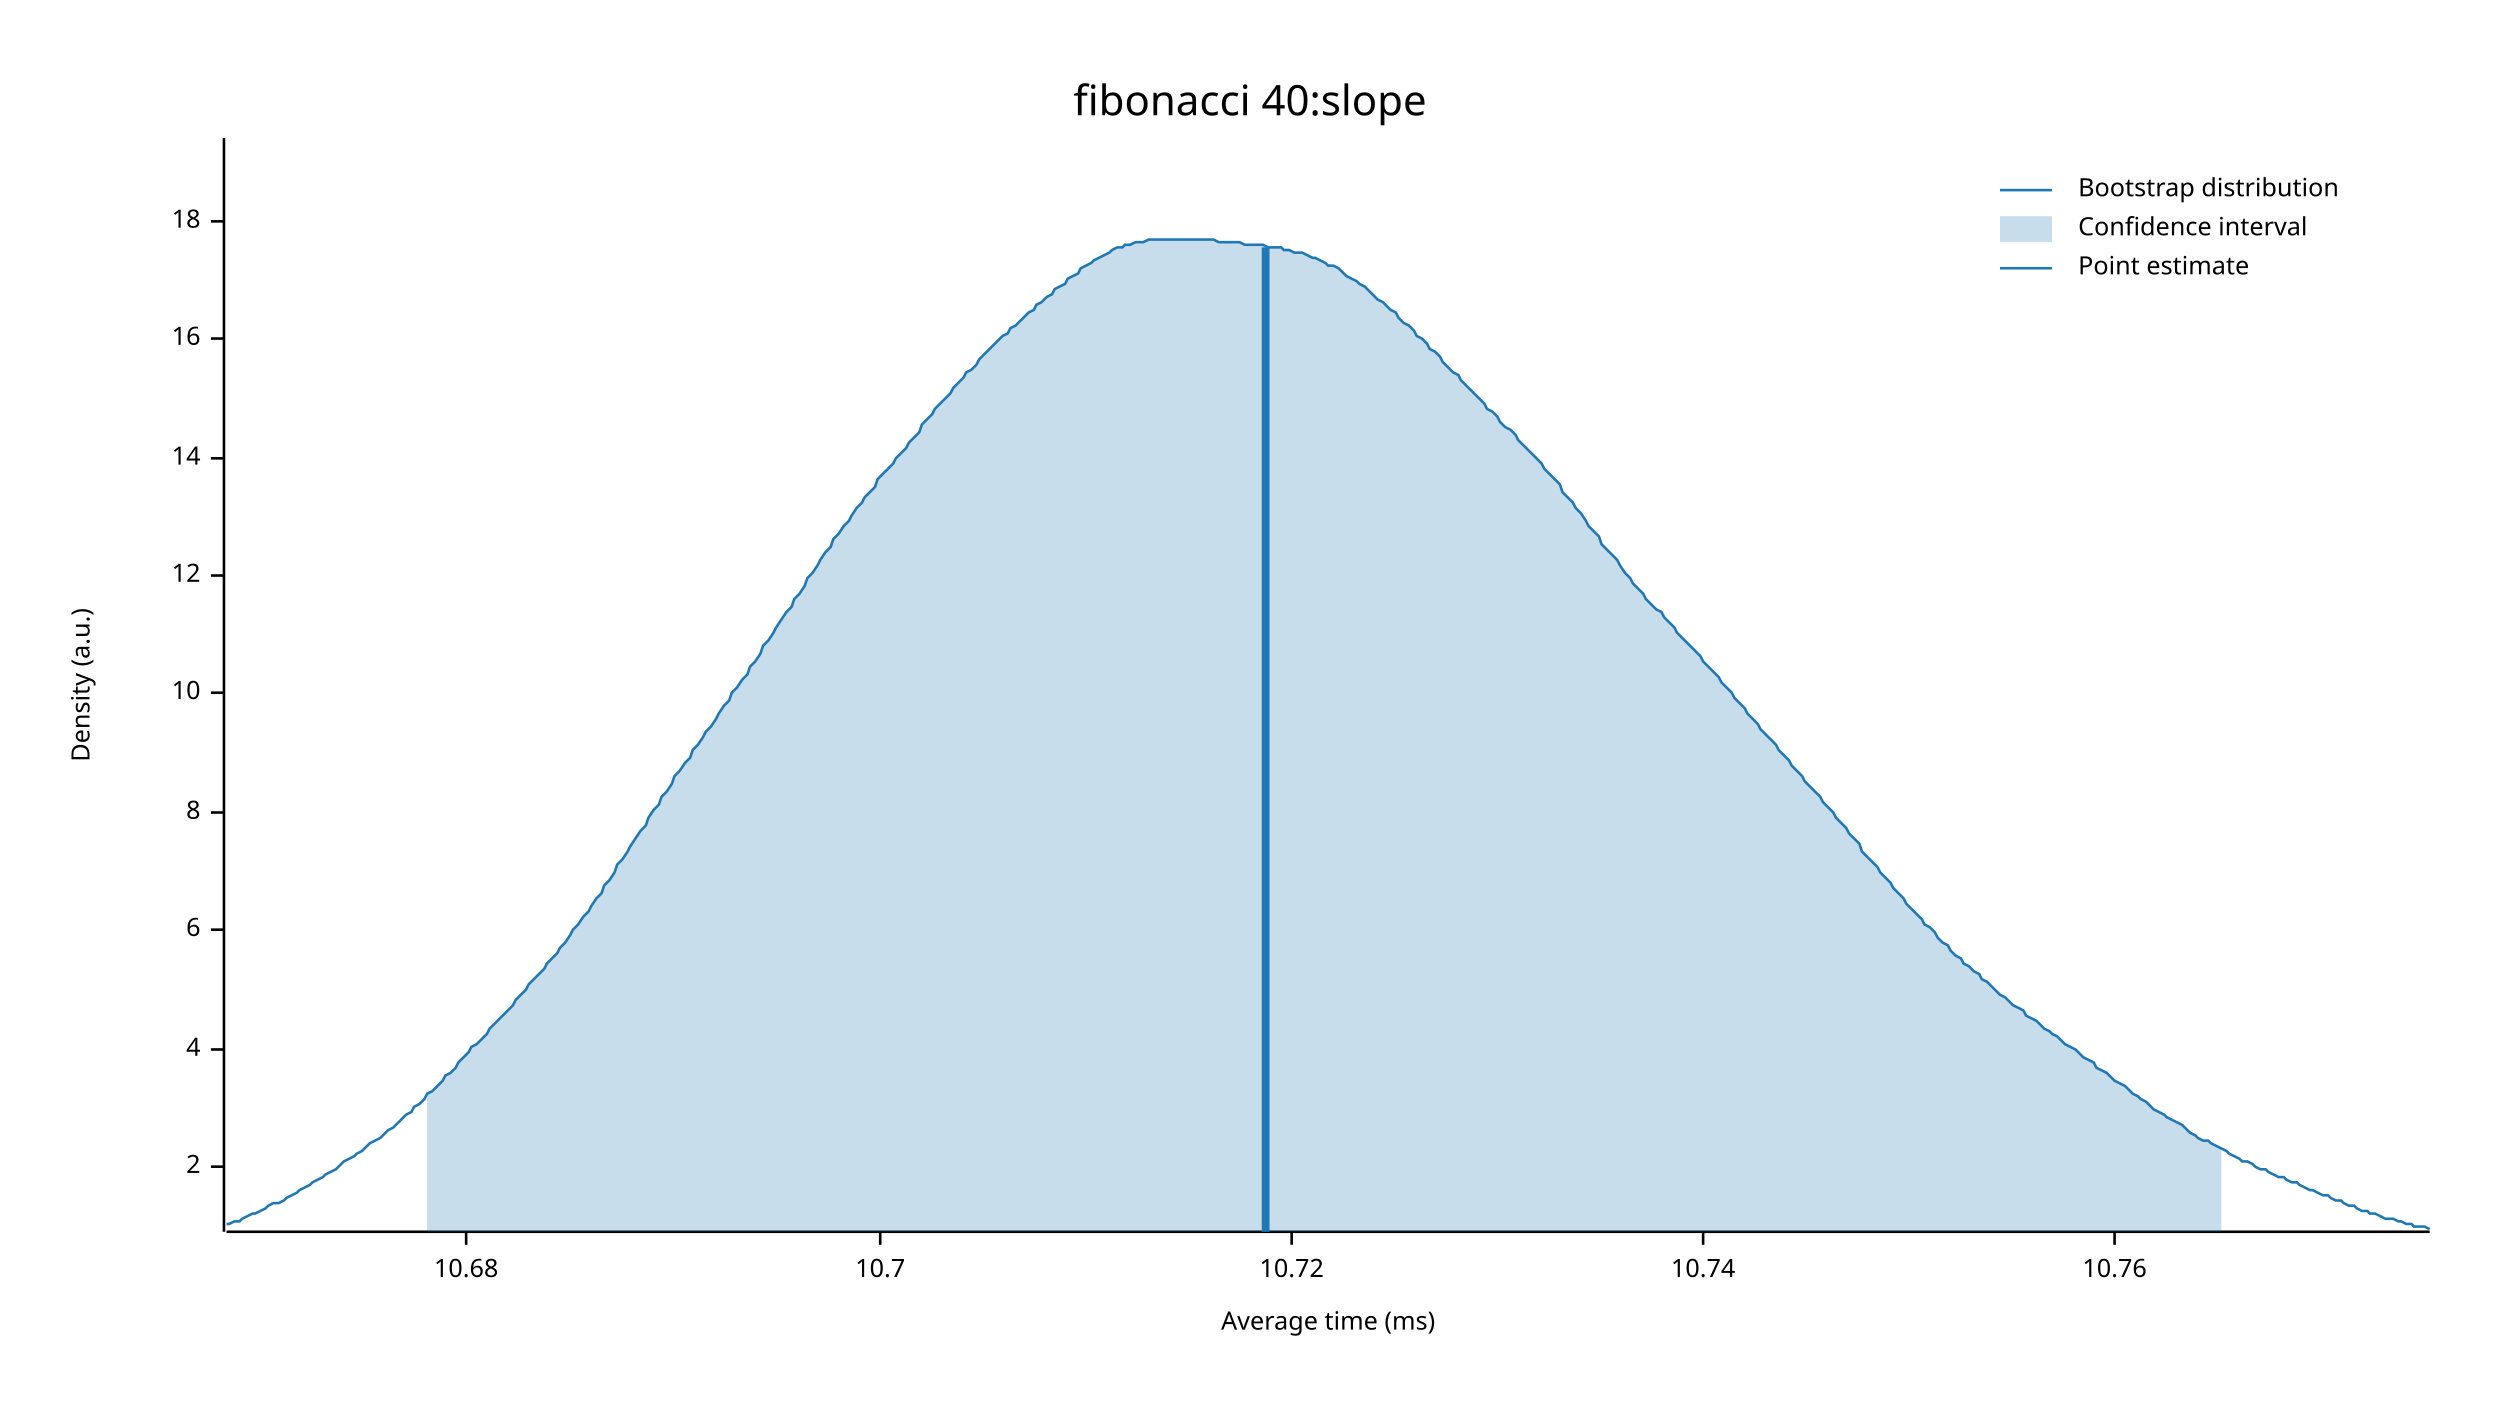
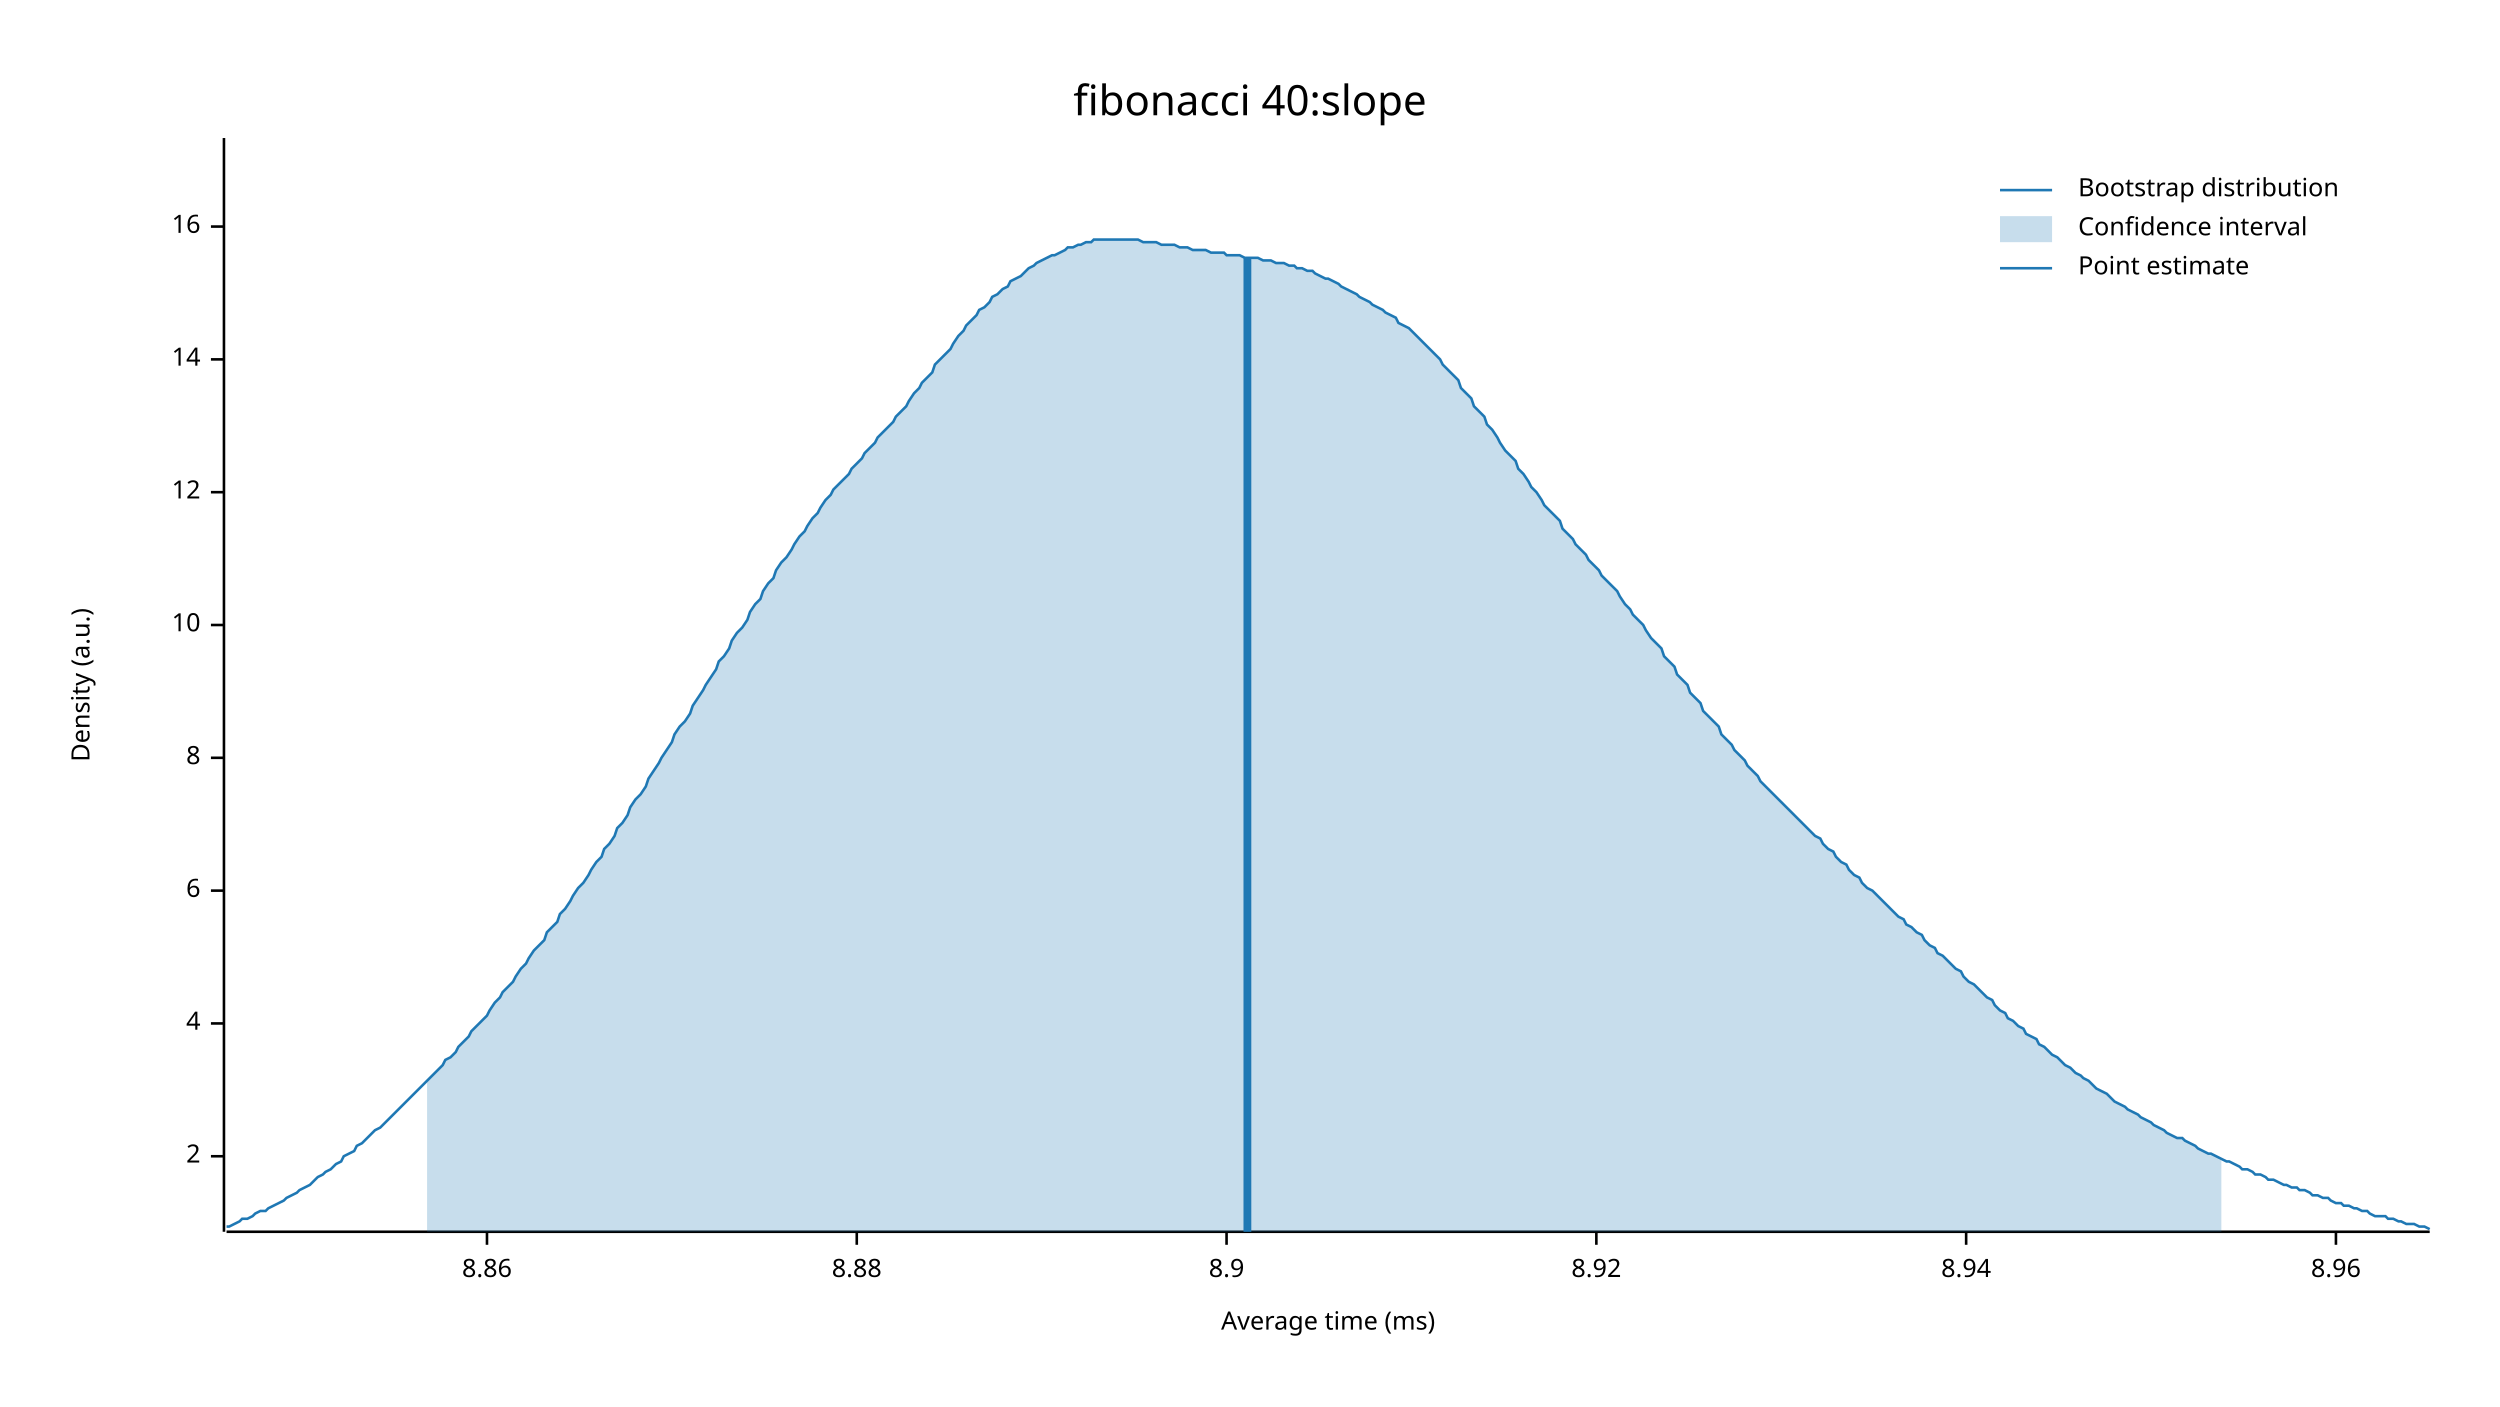
<svg xmlns="http://www.w3.org/2000/svg" width="960" height="540">
  <text x="480" y="32" dy="0.76em" text-anchor="middle" font-family="sans-serif" font-size="16.129" opacity="1" fill="#000000">
fibonacci 40:slope
</text>
  <text x="27" y="263" dy="0.76em" text-anchor="middle" font-family="sans-serif" font-size="9.677" opacity="1" fill="#000000" transform="rotate(270, 27, 263)">
Density (a.u.)
</text>
  <text x="510" y="513" dy="-0.5ex" text-anchor="middle" font-family="sans-serif" font-size="9.677" opacity="1" fill="#000000">
Average time (ms)
</text>
  <polyline fill="none" opacity="1" stroke="#000000" stroke-width="1" points="86,53 86,473 " />
-   <text x="77" y="448" dy="0.5ex" text-anchor="end" font-family="sans-serif" font-size="9.677" opacity="1" fill="#000000">
+   <text x="77" y="444" dy="0.5ex" text-anchor="end" font-family="sans-serif" font-size="9.677" opacity="1" fill="#000000">
2
</text>
-   <polyline fill="none" opacity="1" stroke="#000000" stroke-width="1" points="81,448 86,448 " />
-   <text x="77" y="403" dy="0.5ex" text-anchor="end" font-family="sans-serif" font-size="9.677" opacity="1" fill="#000000">
+   <polyline fill="none" opacity="1" stroke="#000000" stroke-width="1" points="81,444 86,444 " />
+   <text x="77" y="393" dy="0.5ex" text-anchor="end" font-family="sans-serif" font-size="9.677" opacity="1" fill="#000000">
4
</text>
-   <polyline fill="none" opacity="1" stroke="#000000" stroke-width="1" points="81,403 86,403 " />
-   <text x="77" y="357" dy="0.5ex" text-anchor="end" font-family="sans-serif" font-size="9.677" opacity="1" fill="#000000">
+   <polyline fill="none" opacity="1" stroke="#000000" stroke-width="1" points="81,393 86,393 " />
+   <text x="77" y="342" dy="0.5ex" text-anchor="end" font-family="sans-serif" font-size="9.677" opacity="1" fill="#000000">
6
</text>
-   <polyline fill="none" opacity="1" stroke="#000000" stroke-width="1" points="81,357 86,357 " />
-   <text x="77" y="312" dy="0.5ex" text-anchor="end" font-family="sans-serif" font-size="9.677" opacity="1" fill="#000000">
+   <polyline fill="none" opacity="1" stroke="#000000" stroke-width="1" points="81,342 86,342 " />
+   <text x="77" y="291" dy="0.5ex" text-anchor="end" font-family="sans-serif" font-size="9.677" opacity="1" fill="#000000">
8
</text>
-   <polyline fill="none" opacity="1" stroke="#000000" stroke-width="1" points="81,312 86,312 " />
-   <text x="77" y="266" dy="0.5ex" text-anchor="end" font-family="sans-serif" font-size="9.677" opacity="1" fill="#000000">
+   <polyline fill="none" opacity="1" stroke="#000000" stroke-width="1" points="81,291 86,291 " />
+   <text x="77" y="240" dy="0.5ex" text-anchor="end" font-family="sans-serif" font-size="9.677" opacity="1" fill="#000000">
10
</text>
-   <polyline fill="none" opacity="1" stroke="#000000" stroke-width="1" points="81,266 86,266 " />
-   <text x="77" y="221" dy="0.5ex" text-anchor="end" font-family="sans-serif" font-size="9.677" opacity="1" fill="#000000">
+   <polyline fill="none" opacity="1" stroke="#000000" stroke-width="1" points="81,240 86,240 " />
+   <text x="77" y="189" dy="0.5ex" text-anchor="end" font-family="sans-serif" font-size="9.677" opacity="1" fill="#000000">
12
</text>
-   <polyline fill="none" opacity="1" stroke="#000000" stroke-width="1" points="81,221 86,221 " />
-   <text x="77" y="176" dy="0.5ex" text-anchor="end" font-family="sans-serif" font-size="9.677" opacity="1" fill="#000000">
+   <polyline fill="none" opacity="1" stroke="#000000" stroke-width="1" points="81,189 86,189 " />
+   <text x="77" y="138" dy="0.5ex" text-anchor="end" font-family="sans-serif" font-size="9.677" opacity="1" fill="#000000">
14
</text>
-   <polyline fill="none" opacity="1" stroke="#000000" stroke-width="1" points="81,176 86,176 " />
-   <text x="77" y="130" dy="0.5ex" text-anchor="end" font-family="sans-serif" font-size="9.677" opacity="1" fill="#000000">
+   <polyline fill="none" opacity="1" stroke="#000000" stroke-width="1" points="81,138 86,138 " />
+   <text x="77" y="87" dy="0.5ex" text-anchor="end" font-family="sans-serif" font-size="9.677" opacity="1" fill="#000000">
16
</text>
-   <polyline fill="none" opacity="1" stroke="#000000" stroke-width="1" points="81,130 86,130 " />
-   <text x="77" y="85" dy="0.5ex" text-anchor="end" font-family="sans-serif" font-size="9.677" opacity="1" fill="#000000">
- 18
+   <polyline fill="none" opacity="1" stroke="#000000" stroke-width="1" points="81,87 86,87 " />
+   <polyline fill="none" opacity="1" stroke="#000000" stroke-width="1" points="87,473 933,473 " />
+   <text x="187" y="483" dy="0.76em" text-anchor="middle" font-family="sans-serif" font-size="9.677" opacity="1" fill="#000000">
+ 8.86
</text>
-   <polyline fill="none" opacity="1" stroke="#000000" stroke-width="1" points="81,85 86,85 " />
-   <polyline fill="none" opacity="1" stroke="#000000" stroke-width="1" points="87,473 933,473 " />
-   <text x="179" y="483" dy="0.76em" text-anchor="middle" font-family="sans-serif" font-size="9.677" opacity="1" fill="#000000">
- 10.68
+   <polyline fill="none" opacity="1" stroke="#000000" stroke-width="1" points="187,473 187,478 " />
+   <text x="329" y="483" dy="0.76em" text-anchor="middle" font-family="sans-serif" font-size="9.677" opacity="1" fill="#000000">
+ 8.88
</text>
-   <polyline fill="none" opacity="1" stroke="#000000" stroke-width="1" points="179,473 179,478 " />
-   <text x="338" y="483" dy="0.76em" text-anchor="middle" font-family="sans-serif" font-size="9.677" opacity="1" fill="#000000">
- 10.7
+   <polyline fill="none" opacity="1" stroke="#000000" stroke-width="1" points="329,473 329,478 " />
+   <text x="471" y="483" dy="0.76em" text-anchor="middle" font-family="sans-serif" font-size="9.677" opacity="1" fill="#000000">
+ 8.9
</text>
-   <polyline fill="none" opacity="1" stroke="#000000" stroke-width="1" points="338,473 338,478 " />
-   <text x="496" y="483" dy="0.76em" text-anchor="middle" font-family="sans-serif" font-size="9.677" opacity="1" fill="#000000">
- 10.72
+   <polyline fill="none" opacity="1" stroke="#000000" stroke-width="1" points="471,473 471,478 " />
+   <text x="613" y="483" dy="0.76em" text-anchor="middle" font-family="sans-serif" font-size="9.677" opacity="1" fill="#000000">
+ 8.92
</text>
-   <polyline fill="none" opacity="1" stroke="#000000" stroke-width="1" points="496,473 496,478 " />
-   <text x="654" y="483" dy="0.76em" text-anchor="middle" font-family="sans-serif" font-size="9.677" opacity="1" fill="#000000">
- 10.74
+   <polyline fill="none" opacity="1" stroke="#000000" stroke-width="1" points="613,473 613,478 " />
+   <text x="755" y="483" dy="0.76em" text-anchor="middle" font-family="sans-serif" font-size="9.677" opacity="1" fill="#000000">
+ 8.94
</text>
-   <polyline fill="none" opacity="1" stroke="#000000" stroke-width="1" points="654,473 654,478 " />
-   <text x="812" y="483" dy="0.76em" text-anchor="middle" font-family="sans-serif" font-size="9.677" opacity="1" fill="#000000">
- 10.76
+   <polyline fill="none" opacity="1" stroke="#000000" stroke-width="1" points="755,473 755,478 " />
+   <text x="897" y="483" dy="0.76em" text-anchor="middle" font-family="sans-serif" font-size="9.677" opacity="1" fill="#000000">
+ 8.96
</text>
-   <polyline fill="none" opacity="1" stroke="#000000" stroke-width="1" points="812,473 812,478 " />
-   <polyline fill="none" opacity="1" stroke="#1F78B4" stroke-width="1" points="87,470 88,470 90,469 92,469 93,468 95,467 97,466 98,466 100,465 102,464 103,463 105,462 107,462 109,461 110,460 112,459 114,458 115,457 117,456 119,455 120,454 122,453 124,452 125,451 127,450 129,449 131,447 132,446 134,445 136,444 137,443 139,442 141,440 142,439 144,438 146,437 148,435 149,434 151,433 153,431 154,430 156,428 158,427 159,425 161,424 163,422 164,420 166,419 168,417 170,415 171,413 173,412 175,410 176,408 178,406 180,404 181,402 183,401 185,399 187,397 188,395 190,393 192,391 193,390 195,388 197,386 198,384 200,382 202,380 203,378 205,376 207,374 209,372 210,370 212,368 214,366 215,364 217,362 219,359 220,357 222,355 224,352 226,350 227,348 229,345 231,343 232,340 234,338 236,335 237,332 239,330 241,327 242,325 244,322 246,319 248,317 249,314 251,311 253,309 254,306 256,304 258,301 259,298 261,296 263,293 265,291 266,288 268,286 270,283 271,281 273,279 275,276 276,274 278,271 280,269 281,266 283,264 285,261 287,259 288,256 290,254 292,251 293,248 295,246 297,243 298,241 300,238 302,235 304,233 305,230 307,228 309,225 310,222 312,220 314,217 315,215 317,212 319,210 320,207 322,205 324,202 326,200 327,198 329,195 331,193 332,191 334,189 336,187 337,184 339,182 341,180 343,178 344,176 346,174 348,172 349,170 351,168 353,166 354,163 356,161 358,159 359,157 361,155 363,153 365,151 366,149 368,147 370,145 371,143 373,142 375,140 376,138 378,136 380,134 381,133 383,131 385,129 387,128 388,126 390,125 392,123 393,122 395,120 397,119 398,117 400,116 402,114 404,113 405,111 407,110 409,109 410,107 412,106 414,105 415,103 417,102 419,101 420,100 422,99 424,98 426,97 427,96 429,95 431,95 432,94 434,94 436,93 437,93 439,93 441,92 443,92 444,92 446,92 448,92 449,92 451,92 453,92 454,92 456,92 458,92 459,92 461,92 463,92 465,92 466,92 468,93 470,93 471,93 473,93 475,93 476,93 478,94 480,94 482,94 483,94 485,94 487,95 488,95 490,95 492,95 493,96 495,96 497,97 498,97 500,97 502,98 504,99 505,99 507,100 509,101 510,102 512,102 514,103 515,104 517,106 519,107 521,108 522,109 524,110 526,112 527,113 529,115 531,116 532,117 534,119 536,120 537,122 539,124 541,125 543,127 544,129 546,130 548,132 549,134 551,135 553,137 554,139 556,141 558,143 560,144 561,146 563,148 565,150 566,151 568,153 570,155 571,157 573,158 575,160 576,162 578,164 580,165 582,167 583,169 585,171 587,173 588,174 590,176 592,178 593,180 595,182 597,184 599,186 600,189 602,191 604,193 605,195 607,197 609,200 610,202 612,204 614,206 615,209 617,211 619,213 621,215 622,217 624,220 626,222 627,224 629,226 631,228 632,230 634,232 636,234 638,235 639,237 641,239 643,241 644,243 646,245 648,247 649,248 651,250 653,252 654,254 656,256 658,258 660,260 661,262 663,264 665,266 666,268 668,270 670,272 671,274 673,276 675,278 676,280 678,282 680,284 682,286 683,288 685,290 687,292 688,294 690,296 692,298 693,300 695,302 697,304 699,306 700,308 702,310 704,312 705,314 707,316 709,318 710,320 712,322 714,324 715,327 717,329 719,331 721,333 722,335 724,337 726,339 727,341 729,343 731,345 732,347 734,349 736,351 738,353 739,355 741,356 743,358 744,360 746,362 748,363 749,365 751,367 753,368 754,370 756,371 758,373 760,374 761,376 763,377 765,379 766,380 768,382 770,383 771,384 773,386 775,387 777,388 778,390 780,391 782,392 783,393 785,395 787,396 788,397 790,398 792,400 793,401 795,402 797,403 799,405 800,406 802,407 804,408 805,410 807,411 809,412 810,413 812,415 814,416 816,417 817,418 819,420 821,421 822,422 824,423 826,425 827,426 829,427 831,428 832,429 834,430 836,431 838,432 839,433 841,435 843,436 844,437 846,438 848,438 849,439 851,440 853,441 855,442 856,443 858,444 860,445 861,446 863,446 865,447 866,448 868,449 870,449 871,450 873,451 875,452 877,452 878,453 880,454 882,454 883,455 885,456 887,457 888,457 890,458 892,459 894,459 895,460 897,461 899,461 900,462 902,463 904,463 905,464 907,465 909,465 910,466 912,466 914,467 916,468 917,468 919,468 921,469 922,469 924,470 926,470 927,471 929,471 931,471 933,472 " />
-   <polygon opacity="0.25" fill="#1F78B4" points="164,420 166,419 168,417 170,415 171,413 173,412 175,410 176,408 178,406 180,404 181,402 183,401 185,399 187,397 188,395 190,393 192,391 193,390 195,388 197,386 198,384 200,382 202,380 203,378 205,376 207,374 209,372 210,370 212,368 214,366 215,364 217,362 219,359 220,357 222,355 224,352 226,350 227,348 229,345 231,343 232,340 234,338 236,335 237,332 239,330 241,327 242,325 244,322 246,319 248,317 249,314 251,311 253,309 254,306 256,304 258,301 259,298 261,296 263,293 265,291 266,288 268,286 270,283 271,281 273,279 275,276 276,274 278,271 280,269 281,266 283,264 285,261 287,259 288,256 290,254 292,251 293,248 295,246 297,243 298,241 300,238 302,235 304,233 305,230 307,228 309,225 310,222 312,220 314,217 315,215 317,212 319,210 320,207 322,205 324,202 326,200 327,198 329,195 331,193 332,191 334,189 336,187 337,184 339,182 341,180 343,178 344,176 346,174 348,172 349,170 351,168 353,166 354,163 356,161 358,159 359,157 361,155 363,153 365,151 366,149 368,147 370,145 371,143 373,142 375,140 376,138 378,136 380,134 381,133 383,131 385,129 387,128 388,126 390,125 392,123 393,122 395,120 397,119 398,117 400,116 402,114 404,113 405,111 407,110 409,109 410,107 412,106 414,105 415,103 417,102 419,101 420,100 422,99 424,98 426,97 427,96 429,95 431,95 432,94 434,94 436,93 437,93 439,93 441,92 443,92 444,92 446,92 448,92 449,92 451,92 453,92 454,92 456,92 458,92 459,92 461,92 463,92 465,92 466,92 468,93 470,93 471,93 473,93 475,93 476,93 478,94 480,94 482,94 483,94 485,94 487,95 488,95 490,95 492,95 493,96 495,96 497,97 498,97 500,97 502,98 504,99 505,99 507,100 509,101 510,102 512,102 514,103 515,104 517,106 519,107 521,108 522,109 524,110 526,112 527,113 529,115 531,116 532,117 534,119 536,120 537,122 539,124 541,125 543,127 544,129 546,130 548,132 549,134 551,135 553,137 554,139 556,141 558,143 560,144 561,146 563,148 565,150 566,151 568,153 570,155 571,157 573,158 575,160 576,162 578,164 580,165 582,167 583,169 585,171 587,173 588,174 590,176 592,178 593,180 595,182 597,184 599,186 600,189 602,191 604,193 605,195 607,197 609,200 610,202 612,204 614,206 615,209 617,211 619,213 621,215 622,217 624,220 626,222 627,224 629,226 631,228 632,230 634,232 636,234 638,235 639,237 641,239 643,241 644,243 646,245 648,247 649,248 651,250 653,252 654,254 656,256 658,258 660,260 661,262 663,264 665,266 666,268 668,270 670,272 671,274 673,276 675,278 676,280 678,282 680,284 682,286 683,288 685,290 687,292 688,294 690,296 692,298 693,300 695,302 697,304 699,306 700,308 702,310 704,312 705,314 707,316 709,318 710,320 712,322 714,324 715,327 717,329 719,331 721,333 722,335 724,337 726,339 727,341 729,343 731,345 732,347 734,349 736,351 738,353 739,355 741,356 743,358 744,360 746,362 748,363 749,365 751,367 753,368 754,370 756,371 758,373 760,374 761,376 763,377 765,379 766,380 768,382 770,383 771,384 773,386 775,387 777,388 778,390 780,391 782,392 783,393 785,395 787,396 788,397 790,398 792,400 793,401 795,402 797,403 799,405 800,406 802,407 804,408 805,410 807,411 809,412 810,413 812,415 814,416 816,417 817,418 819,420 821,421 822,422 824,423 826,425 827,426 829,427 831,428 832,429 834,430 836,431 838,432 839,433 841,435 843,436 844,437 846,438 848,438 849,439 851,440 853,441 853,473 164,473 " />
-   <polyline fill="none" opacity="1" stroke="#1F78B4" stroke-width="3" points="486,473 486,95 " />
+   <polyline fill="none" opacity="1" stroke="#000000" stroke-width="1" points="897,473 897,478 " />
+   <polyline fill="none" opacity="1" stroke="#1F78B4" stroke-width="1" points="87,471 88,471 90,470 92,469 93,468 95,468 97,467 98,466 100,465 102,465 103,464 105,463 107,462 109,461 110,460 112,459 114,458 115,457 117,456 119,455 120,454 122,452 124,451 125,450 127,449 129,447 131,446 132,444 134,443 136,442 137,440 139,439 141,437 142,436 144,434 146,433 148,431 149,430 151,428 153,426 154,425 156,423 158,421 159,420 161,418 163,416 164,415 166,413 168,411 170,409 171,407 173,406 175,404 176,402 178,400 180,398 181,396 183,394 185,392 187,390 188,388 190,385 192,383 193,381 195,379 197,377 198,375 200,372 202,370 203,368 205,365 207,363 209,361 210,358 212,356 214,354 215,351 217,349 219,346 220,344 222,341 224,339 226,336 227,334 229,331 231,329 232,326 234,324 236,321 237,318 239,316 241,313 242,310 244,307 246,305 248,302 249,299 251,296 253,293 254,291 256,288 258,285 259,282 261,279 263,277 265,274 266,271 268,268 270,265 271,263 273,260 275,257 276,254 278,252 280,249 281,246 283,243 285,241 287,238 288,235 290,232 292,230 293,227 295,224 297,222 298,219 300,216 302,214 304,211 305,209 307,206 309,204 310,202 312,199 314,197 315,195 317,192 319,190 320,188 322,186 324,184 326,182 327,180 329,178 331,176 332,174 334,172 336,170 337,168 339,166 341,164 343,162 344,160 346,158 348,156 349,154 351,151 353,149 354,147 356,145 358,143 359,140 361,138 363,136 365,134 366,132 368,129 370,127 371,125 373,123 375,121 376,119 378,118 380,116 381,114 383,113 385,111 387,110 388,108 390,107 392,106 393,105 395,103 397,102 398,101 400,100 402,99 404,98 405,98 407,97 409,96 410,95 412,95 414,94 415,94 417,93 419,93 420,92 422,92 424,92 426,92 427,92 429,92 431,92 432,92 434,92 436,92 437,92 439,93 441,93 443,93 444,93 446,94 448,94 449,94 451,94 453,95 454,95 456,95 458,96 459,96 461,96 463,96 465,97 466,97 468,97 470,97 471,98 473,98 475,98 476,98 478,99 480,99 482,99 483,99 485,100 487,100 488,100 490,101 492,101 493,101 495,102 497,102 498,103 500,103 502,104 504,104 505,105 507,106 509,107 510,107 512,108 514,109 515,110 517,111 519,112 521,113 522,114 524,115 526,116 527,117 529,118 531,119 532,120 534,121 536,122 537,124 539,125 541,126 543,128 544,129 546,131 548,133 549,134 551,136 553,138 554,140 556,142 558,144 560,146 561,149 563,151 565,153 566,156 568,158 570,160 571,163 573,165 575,168 576,170 578,173 580,175 582,177 583,180 585,182 587,185 588,187 590,189 592,192 593,194 595,196 597,198 599,200 600,203 602,205 604,207 605,209 607,211 609,213 610,215 612,217 614,219 615,221 617,223 619,225 621,227 622,229 624,232 626,234 627,236 629,238 631,240 632,242 634,245 636,247 638,249 639,252 641,254 643,256 644,259 646,261 648,263 649,266 651,268 653,270 654,273 656,275 658,277 660,279 661,282 663,284 665,286 666,288 668,290 670,292 671,294 673,296 675,298 676,300 678,302 680,304 682,306 683,307 685,309 687,311 688,312 690,314 692,316 693,317 695,319 697,321 699,322 700,324 702,326 704,327 705,329 707,331 709,332 710,334 712,336 714,337 715,339 717,341 719,342 721,344 722,345 724,347 726,349 727,350 729,352 731,353 732,355 734,356 736,358 738,359 739,361 741,363 743,364 744,366 746,367 748,369 749,370 751,372 753,373 754,375 756,377 758,378 760,380 761,381 763,383 765,384 766,386 768,388 770,389 771,391 773,392 775,394 777,395 778,397 780,398 782,399 783,401 785,402 787,404 788,405 790,406 792,408 793,409 795,410 797,412 799,413 800,414 802,415 804,417 805,418 807,419 809,420 810,421 812,423 814,424 816,425 817,426 819,427 821,428 822,429 824,430 826,431 827,432 829,433 831,434 832,435 834,436 836,437 838,437 839,438 841,439 843,440 844,441 846,442 848,443 849,443 851,444 853,445 855,446 856,446 858,447 860,448 861,449 863,449 865,450 866,451 868,451 870,452 871,453 873,453 875,454 877,455 878,455 880,456 882,456 883,457 885,457 887,458 888,459 890,459 892,460 894,460 895,461 897,462 899,462 900,463 902,463 904,464 905,464 907,465 909,465 910,466 912,467 914,467 916,467 917,468 919,468 921,469 922,469 924,470 926,470 927,470 929,471 931,471 933,472 " />
+   <polygon opacity="0.25" fill="#1F78B4" points="164,415 166,413 168,411 170,409 171,407 173,406 175,404 176,402 178,400 180,398 181,396 183,394 185,392 187,390 188,388 190,385 192,383 193,381 195,379 197,377 198,375 200,372 202,370 203,368 205,365 207,363 209,361 210,358 212,356 214,354 215,351 217,349 219,346 220,344 222,341 224,339 226,336 227,334 229,331 231,329 232,326 234,324 236,321 237,318 239,316 241,313 242,310 244,307 246,305 248,302 249,299 251,296 253,293 254,291 256,288 258,285 259,282 261,279 263,277 265,274 266,271 268,268 270,265 271,263 273,260 275,257 276,254 278,252 280,249 281,246 283,243 285,241 287,238 288,235 290,232 292,230 293,227 295,224 297,222 298,219 300,216 302,214 304,211 305,209 307,206 309,204 310,202 312,199 314,197 315,195 317,192 319,190 320,188 322,186 324,184 326,182 327,180 329,178 331,176 332,174 334,172 336,170 337,168 339,166 341,164 343,162 344,160 346,158 348,156 349,154 351,151 353,149 354,147 356,145 358,143 359,140 361,138 363,136 365,134 366,132 368,129 370,127 371,125 373,123 375,121 376,119 378,118 380,116 381,114 383,113 385,111 387,110 388,108 390,107 392,106 393,105 395,103 397,102 398,101 400,100 402,99 404,98 405,98 407,97 409,96 410,95 412,95 414,94 415,94 417,93 419,93 420,92 422,92 424,92 426,92 427,92 429,92 431,92 432,92 434,92 436,92 437,92 439,93 441,93 443,93 444,93 446,94 448,94 449,94 451,94 453,95 454,95 456,95 458,96 459,96 461,96 463,96 465,97 466,97 468,97 470,97 471,98 473,98 475,98 476,98 478,99 480,99 482,99 483,99 485,100 487,100 488,100 490,101 492,101 493,101 495,102 497,102 498,103 500,103 502,104 504,104 505,105 507,106 509,107 510,107 512,108 514,109 515,110 517,111 519,112 521,113 522,114 524,115 526,116 527,117 529,118 531,119 532,120 534,121 536,122 537,124 539,125 541,126 543,128 544,129 546,131 548,133 549,134 551,136 553,138 554,140 556,142 558,144 560,146 561,149 563,151 565,153 566,156 568,158 570,160 571,163 573,165 575,168 576,170 578,173 580,175 582,177 583,180 585,182 587,185 588,187 590,189 592,192 593,194 595,196 597,198 599,200 600,203 602,205 604,207 605,209 607,211 609,213 610,215 612,217 614,219 615,221 617,223 619,225 621,227 622,229 624,232 626,234 627,236 629,238 631,240 632,242 634,245 636,247 638,249 639,252 641,254 643,256 644,259 646,261 648,263 649,266 651,268 653,270 654,273 656,275 658,277 660,279 661,282 663,284 665,286 666,288 668,290 670,292 671,294 673,296 675,298 676,300 678,302 680,304 682,306 683,307 685,309 687,311 688,312 690,314 692,316 693,317 695,319 697,321 699,322 700,324 702,326 704,327 705,329 707,331 709,332 710,334 712,336 714,337 715,339 717,341 719,342 721,344 722,345 724,347 726,349 727,350 729,352 731,353 732,355 734,356 736,358 738,359 739,361 741,363 743,364 744,366 746,367 748,369 749,370 751,372 753,373 754,375 756,377 758,378 760,380 761,381 763,383 765,384 766,386 768,388 770,389 771,391 773,392 775,394 777,395 778,397 780,398 782,399 783,401 785,402 787,404 788,405 790,406 792,408 793,409 795,410 797,412 799,413 800,414 802,415 804,417 805,418 807,419 809,420 810,421 812,423 814,424 816,425 817,426 819,427 821,428 822,429 824,430 826,431 827,432 829,433 831,434 832,435 834,436 836,437 838,437 839,438 841,439 843,440 844,441 846,442 848,443 849,443 851,444 853,445 853,473 164,473 " />
+   <polyline fill="none" opacity="1" stroke="#1F78B4" stroke-width="3" points="479,473 479,99 " />
  <text x="798" y="68" dy="0.76em" text-anchor="start" font-family="sans-serif" font-size="9.677" opacity="1" fill="#000000">
Bootstrap distribution
</text>
  <text x="798" y="83" dy="0.76em" text-anchor="start" font-family="sans-serif" font-size="9.677" opacity="1" fill="#000000">
Confidence interval
</text>
  <text x="798" y="98" dy="0.76em" text-anchor="start" font-family="sans-serif" font-size="9.677" opacity="1" fill="#000000">
Point estimate
</text>
  <polyline fill="none" opacity="1" stroke="#1F78B4" stroke-width="1" points="768,73 788,73 " />
  <rect x="768" y="83" width="20" height="10" opacity="0.25" fill="#1F78B4" stroke="none" />
  <polyline fill="none" opacity="1" stroke="#1F78B4" stroke-width="1" points="768,103 788,103 " />
</svg>
